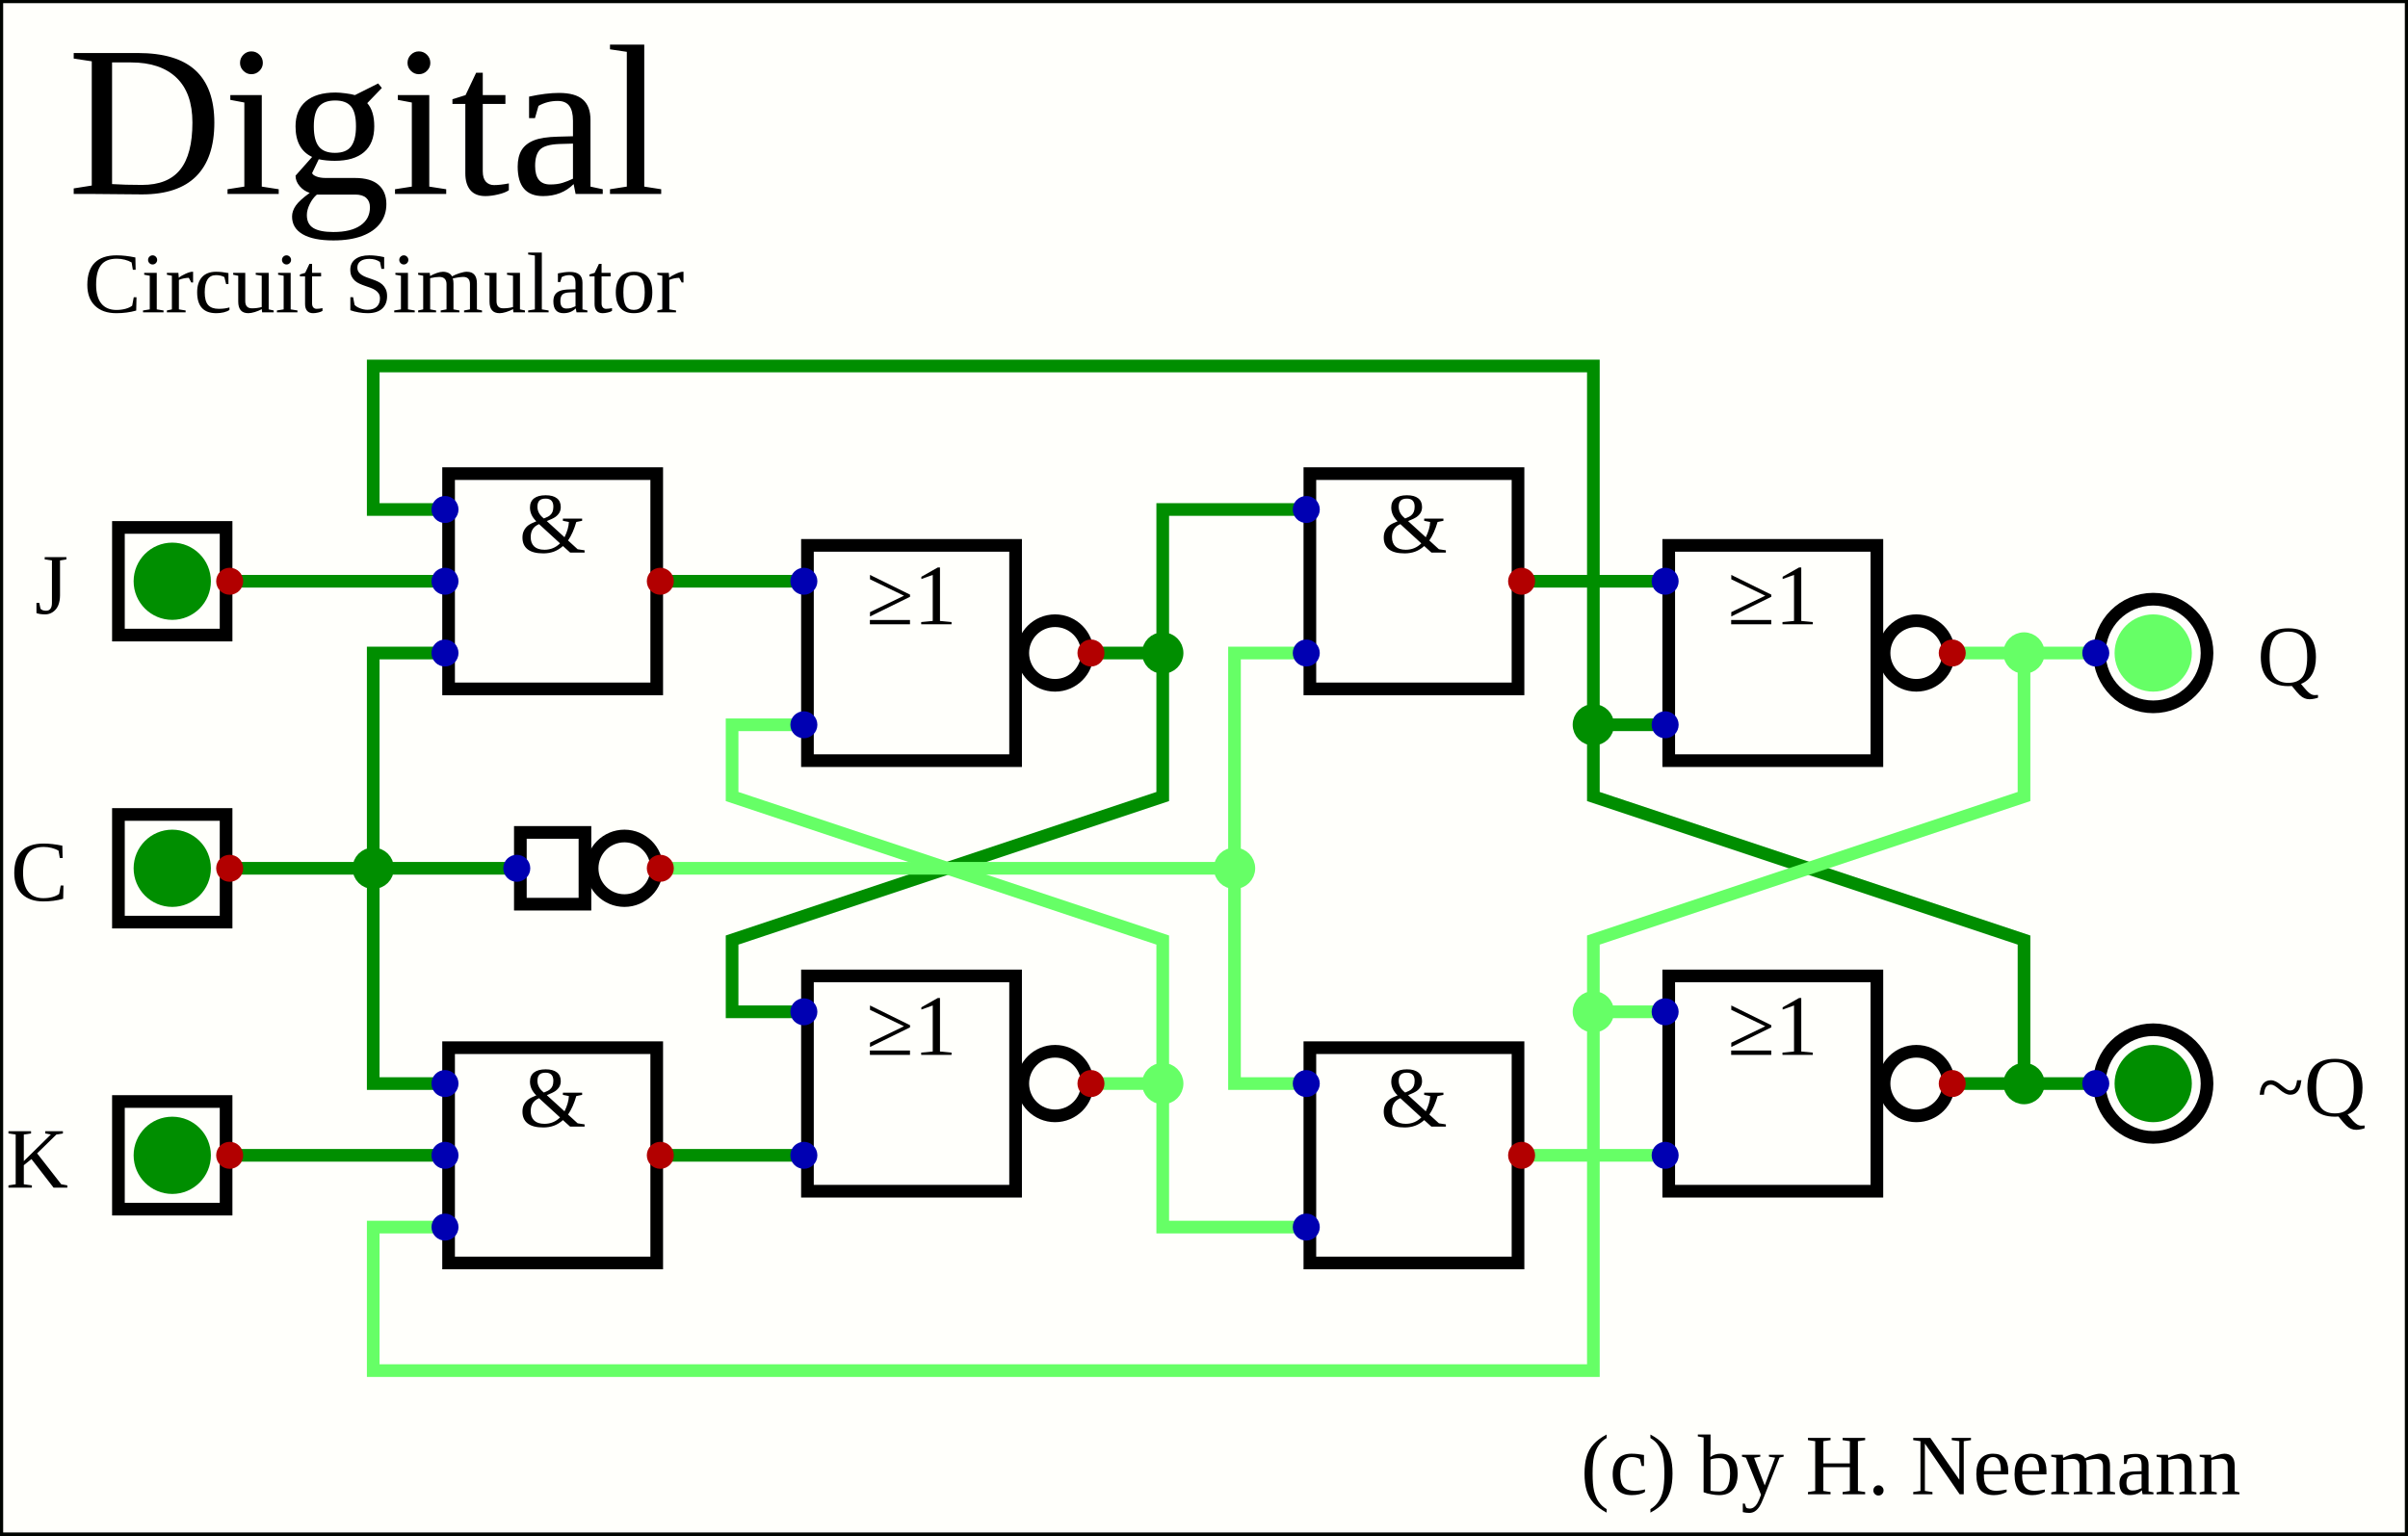
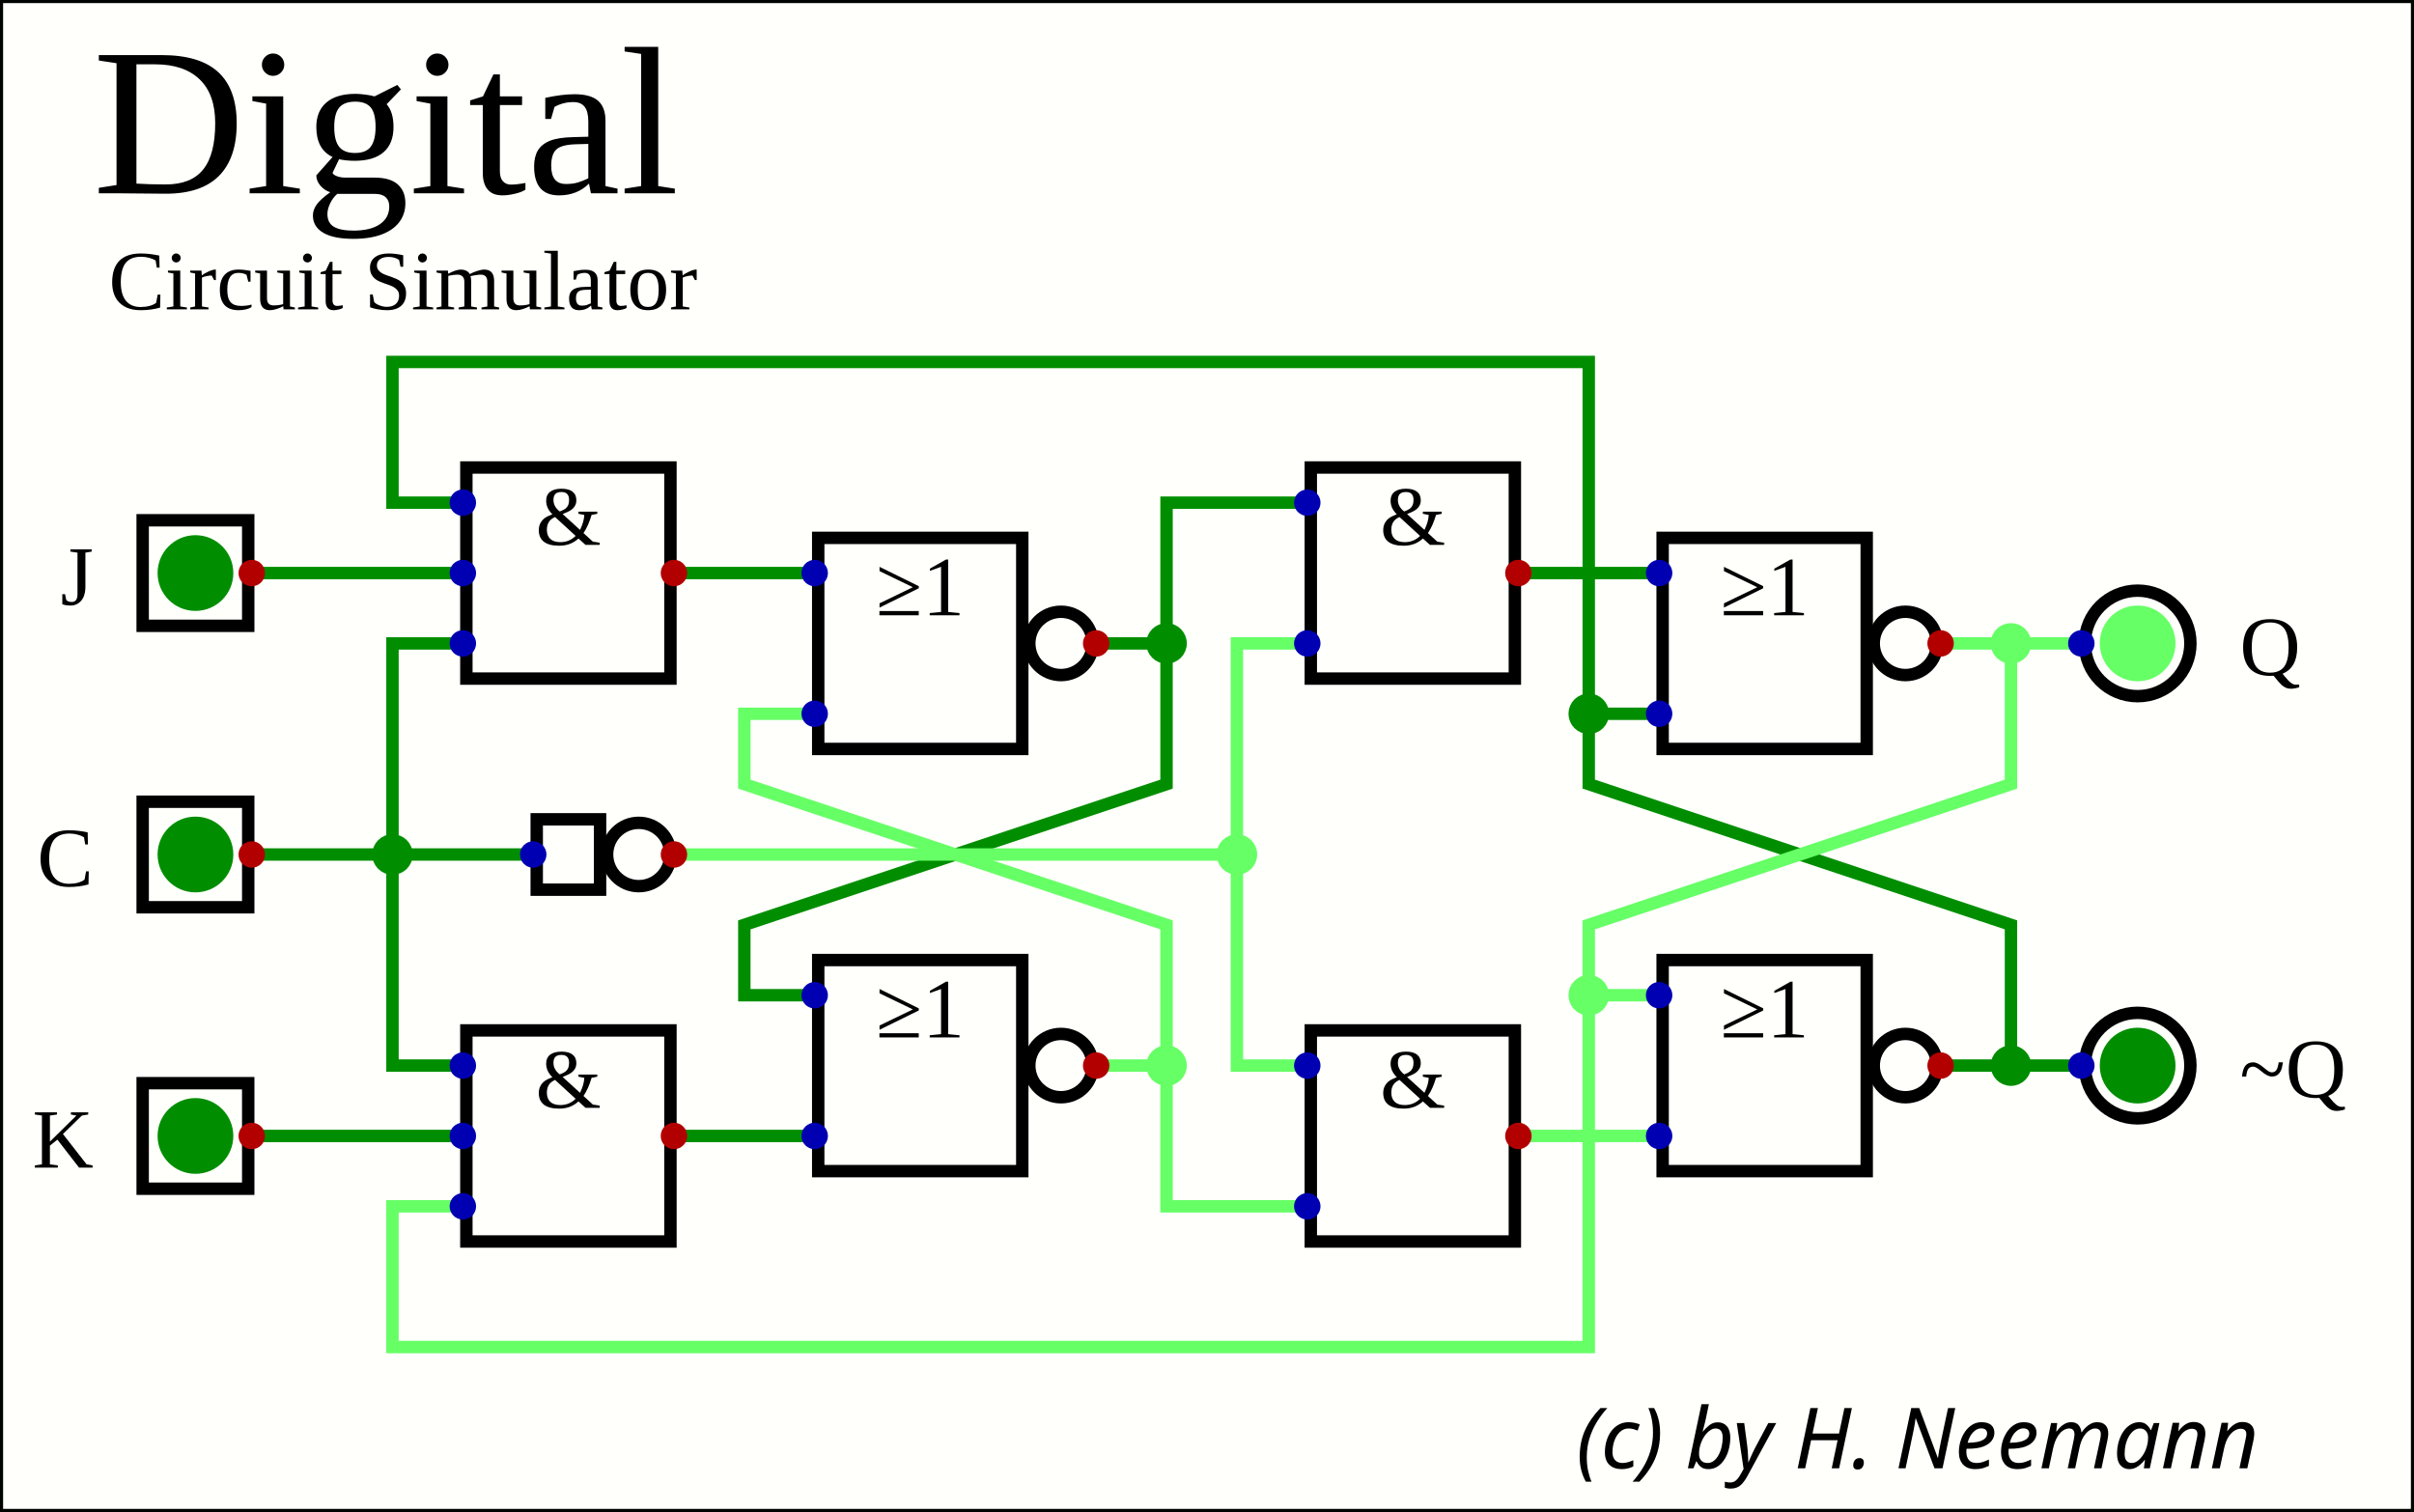
- <svg xmlns="http://www.w3.org/2000/svg" width="100.65mm" height="64.2mm" viewBox="36 -62 671 428" version="1.1" id="svg609">
+ <svg xmlns="http://www.w3.org/2000/svg" width="102.915mm" height="64.465mm" viewBox="36 -62 686.097 429.764" version="1.1" id="svg609">
  <defs id="defs613" />
-   <rect style="color:#000000;display:inline;overflow:visible;visibility:visible;opacity:1;vector-effect:none;fill:#fffffb;fill-opacity:1;fill-rule:nonzero;stroke:#000400;stroke-width:1.764;stroke-linecap:butt;stroke-linejoin:miter;stroke-miterlimit:4;stroke-dasharray:none;stroke-dashoffset:0;stroke-opacity:1;marker:none;paint-order:markers fill stroke;enable-background:accumulate" id="rect125" width="671" height="428" x="36" y="-62" />
-   <path style="fill:none;stroke:#008e00;stroke-width:3.528;stroke-linecap:square;stroke-miterlimit:4;stroke-dasharray:none" id="path369" d="m 480,140 v 20 l 120,40 v 40" />
-   <path style="fill:none;stroke:#008e00;stroke-width:3.528;stroke-linecap:square;stroke-miterlimit:4;stroke-dasharray:none" id="path371" d="m 580,240 h 20 20" />
-   <path style="fill:none;stroke:#008e00;stroke-width:3.528;stroke-linecap:square;stroke-miterlimit:4;stroke-dasharray:none" id="path373" d="m 220,260 h 40" />
-   <path style="fill:none;stroke:#008e00;stroke-width:3.528;stroke-linecap:square;stroke-miterlimit:4;stroke-dasharray:none" id="path375" d="m 100,260 h 60" />
-   <path style="fill:none;stroke:#008e00;stroke-width:3.528;stroke-linecap:square;stroke-miterlimit:4;stroke-dasharray:none" id="path377" d="m 100,100 h 60" />
-   <path style="fill:none;stroke:#008e00;stroke-width:3.528;stroke-linecap:square;stroke-miterlimit:4;stroke-dasharray:none" id="path379" d="m 220,100 h 40" />
-   <path style="fill:none;stroke:#008e00;stroke-width:3.528;stroke-linecap:square;stroke-miterlimit:4;stroke-dasharray:none" id="path381" d="m 460,100 h 40" />
-   <path style="fill:none;stroke:#008e00;stroke-width:3.528;stroke-linecap:square;stroke-miterlimit:4;stroke-dasharray:none" id="path383" d="m 100,180 h 40 40" />
-   <path style="fill:none;stroke:#008e00;stroke-width:3.528;stroke-linecap:square;stroke-miterlimit:4;stroke-dasharray:none" id="path385" d="m 340,120 h 20 V 80 h 40" />
-   <path style="fill:none;stroke:#008e00;stroke-width:3.528;stroke-linecap:square;stroke-miterlimit:4;stroke-dasharray:none" id="path387" d="m 360,120 v 40 l -120,40 v 20 h 20" />
-   <path style="fill:none;stroke:#008e00;stroke-width:3.528;stroke-linecap:square;stroke-miterlimit:4;stroke-dasharray:none" id="path389" d="M 160,80 H 140 V 40 h 340 v 100 h 20" />
-   <path style="fill:none;stroke:#008e00;stroke-width:3.528;stroke-linecap:square;stroke-miterlimit:4;stroke-dasharray:none" id="path391" d="m 160,240 h -20 v -60 -60 h 20" />
-   <path style="fill:none;stroke:#66ff66;stroke-width:3.528;stroke-linecap:square;stroke-miterlimit:4;stroke-dasharray:none" id="path393" d="m 380,180 v 60 h 20" />
-   <path style="fill:none;stroke:#66ff66;stroke-width:3.528;stroke-linecap:square;stroke-miterlimit:4;stroke-dasharray:none" id="path395" d="m 340,240 h 20 V 200 L 240,160 v -20 h 20" />
-   <path style="fill:none;stroke:#66ff66;stroke-width:3.528;stroke-linecap:square;stroke-miterlimit:4;stroke-dasharray:none" id="path397" d="m 460,260 h 40" />
-   <path style="fill:none;stroke:#66ff66;stroke-width:3.528;stroke-linecap:square;stroke-miterlimit:4;stroke-dasharray:none" id="path399" d="m 220,180 h 160 v -60 h 20" />
-   <path style="fill:none;stroke:#66ff66;stroke-width:3.528;stroke-linecap:square;stroke-miterlimit:4;stroke-dasharray:none" id="path401" d="m 580,120 h 20 20" />
-   <path style="fill:none;stroke:#66ff66;stroke-width:3.528;stroke-linecap:square;stroke-miterlimit:4;stroke-dasharray:none" id="path403" d="m 360,240 v 40 h 40" />
-   <path style="fill:none;stroke:#66ff66;stroke-width:3.528;stroke-linecap:square;stroke-miterlimit:4;stroke-dasharray:none" id="path405" d="m 600,120 v 40 l -120,40 v 20 h 20" />
-   <path style="fill:none;stroke:#66ff66;stroke-width:3.528;stroke-linecap:square;stroke-miterlimit:4;stroke-dasharray:none" id="path407" d="M 480,220 V 320 H 140 v -40 h 20" />
-   <g style="stroke-linecap:square;stroke-width:3.528;stroke-miterlimit:4;stroke-dasharray:none" id="g425">
+   <rect style="color:#000000;display:inline;overflow:visible;visibility:visible;opacity:1;vector-effect:none;fill:#fffffb;fill-opacity:1;fill-rule:nonzero;stroke:#000400;stroke-width:1.764;stroke-linecap:butt;stroke-linejoin:miter;stroke-miterlimit:4;stroke-dasharray:none;stroke-dashoffset:0;stroke-opacity:1;marker:none;paint-order:markers fill stroke;enable-background:accumulate" id="rect125" width="686.097" height="429.764" x="36" y="-62" />
+   <path style="fill:none;stroke:#008e00;stroke-width:3.528;stroke-linecap:square;stroke-miterlimit:4;stroke-dasharray:none" id="path369" d="m 487.549,140.882 v 20 l 120,40 v 40" />
+   <path style="fill:none;stroke:#008e00;stroke-width:3.528;stroke-linecap:square;stroke-miterlimit:4;stroke-dasharray:none" id="path371" d="m 587.549,240.882 h 20 20" />
+   <path style="fill:none;stroke:#008e00;stroke-width:3.528;stroke-linecap:square;stroke-miterlimit:4;stroke-dasharray:none" id="path373" d="m 227.549,260.882 h 40" />
+   <path style="fill:none;stroke:#008e00;stroke-width:3.528;stroke-linecap:square;stroke-miterlimit:4;stroke-dasharray:none" id="path375" d="m 107.549,260.882 h 60" />
+   <path style="fill:none;stroke:#008e00;stroke-width:3.528;stroke-linecap:square;stroke-miterlimit:4;stroke-dasharray:none" id="path377" d="m 107.549,100.882 h 60" />
+   <path style="fill:none;stroke:#008e00;stroke-width:3.528;stroke-linecap:square;stroke-miterlimit:4;stroke-dasharray:none" id="path379" d="m 227.549,100.882 h 40" />
+   <path style="fill:none;stroke:#008e00;stroke-width:3.528;stroke-linecap:square;stroke-miterlimit:4;stroke-dasharray:none" id="path381" d="m 467.549,100.882 h 40" />
+   <path style="fill:none;stroke:#008e00;stroke-width:3.528;stroke-linecap:square;stroke-miterlimit:4;stroke-dasharray:none" id="path383" d="m 107.549,180.882 h 40 40" />
+   <path style="fill:none;stroke:#008e00;stroke-width:3.528;stroke-linecap:square;stroke-miterlimit:4;stroke-dasharray:none" id="path385" d="m 347.549,120.882 h 20 V 80.882 h 40" />
+   <path style="fill:none;stroke:#008e00;stroke-width:3.528;stroke-linecap:square;stroke-miterlimit:4;stroke-dasharray:none" id="path387" d="m 367.549,120.882 v 40 l -120,40 v 20 h 20" />
+   <path style="fill:none;stroke:#008e00;stroke-width:3.528;stroke-linecap:square;stroke-miterlimit:4;stroke-dasharray:none" id="path389" d="m 167.549,80.882 h -20 v -40 h 340 v 100 h 20" />
+   <path style="fill:none;stroke:#008e00;stroke-width:3.528;stroke-linecap:square;stroke-miterlimit:4;stroke-dasharray:none" id="path391" d="m 167.549,240.882 h -20 v -60 -60 h 20" />
+   <path style="fill:none;stroke:#66ff66;stroke-width:3.528;stroke-linecap:square;stroke-miterlimit:4;stroke-dasharray:none" id="path393" d="m 387.549,180.882 v 60 h 20" />
+   <path style="fill:none;stroke:#66ff66;stroke-width:3.528;stroke-linecap:square;stroke-miterlimit:4;stroke-dasharray:none" id="path395" d="m 347.549,240.882 h 20 v -40 l -120,-40 v -20 h 20" />
+   <path style="fill:none;stroke:#66ff66;stroke-width:3.528;stroke-linecap:square;stroke-miterlimit:4;stroke-dasharray:none" id="path397" d="m 467.549,260.882 h 40" />
+   <path style="fill:none;stroke:#66ff66;stroke-width:3.528;stroke-linecap:square;stroke-miterlimit:4;stroke-dasharray:none" id="path399" d="m 227.549,180.882 h 160 v -60 h 20" />
+   <path style="fill:none;stroke:#66ff66;stroke-width:3.528;stroke-linecap:square;stroke-miterlimit:4;stroke-dasharray:none" id="path401" d="m 587.549,120.882 h 20 20" />
+   <path style="fill:none;stroke:#66ff66;stroke-width:3.528;stroke-linecap:square;stroke-miterlimit:4;stroke-dasharray:none" id="path403" d="m 367.549,240.882 v 40 h 40" />
+   <path style="fill:none;stroke:#66ff66;stroke-width:3.528;stroke-linecap:square;stroke-miterlimit:4;stroke-dasharray:none" id="path405" d="m 607.549,120.882 v 40 l -120,40 v 20 h 20" />
+   <path style="fill:none;stroke:#66ff66;stroke-width:3.528;stroke-linecap:square;stroke-miterlimit:4;stroke-dasharray:none" id="path407" d="m 487.549,220.882 v 100 h -340 v -40 h 20" />
+   <g style="stroke-width:3.528;stroke-linecap:square;stroke-miterlimit:4;stroke-dasharray:none" id="g425" transform="translate(7.548611,0.8819445)">
    <circle style="fill:#66ff66;stroke:#66ff66;stroke-width:3.528;stroke-miterlimit:4;stroke-dasharray:none" id="circle409" r="4" cy="240" cx="360" />
    <circle style="fill:#008e00;stroke:#008e00;stroke-width:3.528;stroke-miterlimit:4;stroke-dasharray:none" id="circle411" r="4" cy="240" cx="600" />
    <circle style="fill:#008e00;stroke:#008e00;stroke-width:3.528;stroke-miterlimit:4;stroke-dasharray:none" id="circle413" r="4" cy="180" cx="140" />
    <circle style="fill:#66ff66;stroke:#66ff66;stroke-width:3.528;stroke-miterlimit:4;stroke-dasharray:none" id="circle415" r="4" cy="180" cx="380" />
    <circle style="fill:#008e00;stroke:#008e00;stroke-width:3.528;stroke-miterlimit:4;stroke-dasharray:none" id="circle417" r="4" cy="120" cx="360" />
    <circle style="fill:#66ff66;stroke:#66ff66;stroke-width:3.528;stroke-miterlimit:4;stroke-dasharray:none" id="circle419" r="4" cy="120" cx="600" />
    <circle style="fill:#008e00;stroke:#008e00;stroke-width:3.528;stroke-miterlimit:4;stroke-dasharray:none" id="circle421" r="4" cy="140" cx="480" />
    <circle style="fill:#66ff66;stroke:#66ff66;stroke-width:3.528;stroke-miterlimit:4;stroke-dasharray:none" id="circle423" r="4" cy="220" cx="480" />
  </g>
-   <g style="stroke-linecap:square;stroke-width:3.528;stroke-miterlimit:4;stroke-dasharray:none" id="g439">
+   <g style="stroke-width:3.528;stroke-linecap:square;stroke-miterlimit:4;stroke-dasharray:none" id="g439" transform="translate(7.548611,0.8819445)">
    <path style="fill:none;stroke:#000000;stroke-width:3.528;stroke-miterlimit:4;stroke-dasharray:none" id="path427" d="m 161,70 h 58 v 60 h -58 z" />
    <text id="text429" style="font-size:24px;text-anchor:middle;fill:#000000;stroke-width:3.528;stroke-miterlimit:4;stroke-dasharray:none" y="92" x="190">&amp;</text>
    <circle style="fill:#0000b2;stroke:#0000b2;stroke-width:3.528;stroke-miterlimit:4;stroke-dasharray:none" id="circle431" r="2" cy="80" cx="160" />
    <circle style="fill:#0000b2;stroke:#0000b2;stroke-width:3.528;stroke-miterlimit:4;stroke-dasharray:none" id="circle433" r="2" cy="100" cx="160" />
    <circle style="fill:#0000b2;stroke:#0000b2;stroke-width:3.528;stroke-miterlimit:4;stroke-dasharray:none" id="circle435" r="2" cy="120" cx="160" />
    <circle style="fill:#b20000;stroke:#b20000;stroke-width:3.528;stroke-miterlimit:4;stroke-dasharray:none" id="circle437" r="2" cy="100" cx="220" />
  </g>
-   <g style="stroke-linecap:square;stroke-width:3.528;stroke-miterlimit:4;stroke-dasharray:none" id="g453">
+   <g style="stroke-width:3.528;stroke-linecap:square;stroke-miterlimit:4;stroke-dasharray:none" id="g453" transform="translate(7.548611,0.8819445)">
    <path style="fill:none;stroke:#000000;stroke-width:3.528;stroke-miterlimit:4;stroke-dasharray:none" id="path441" d="m 161,230 h 58 v 60 h -58 z" />
    <text id="text443" style="font-size:24px;text-anchor:middle;fill:#000000;stroke-width:3.528;stroke-miterlimit:4;stroke-dasharray:none" y="252" x="190">&amp;</text>
    <circle style="fill:#0000b2;stroke:#0000b2;stroke-width:3.528;stroke-miterlimit:4;stroke-dasharray:none" id="circle445" r="2" cy="240" cx="160" />
    <circle style="fill:#0000b2;stroke:#0000b2;stroke-width:3.528;stroke-miterlimit:4;stroke-dasharray:none" id="circle447" r="2" cy="260" cx="160" />
    <circle style="fill:#0000b2;stroke:#0000b2;stroke-width:3.528;stroke-miterlimit:4;stroke-dasharray:none" id="circle449" r="2" cy="280" cx="160" />
    <circle style="fill:#b20000;stroke:#b20000;stroke-width:3.528;stroke-miterlimit:4;stroke-dasharray:none" id="circle451" r="2" cy="260" cx="220" />
  </g>
-   <g style="stroke-linecap:square;stroke-width:3.528;stroke-miterlimit:4;stroke-dasharray:none" id="g463">
+   <g style="stroke-width:3.528;stroke-linecap:square;stroke-miterlimit:4;stroke-dasharray:none" id="g463" transform="translate(7.548611,0.8819445)">
    <path style="fill:none;stroke:#000000;stroke-width:3.528;stroke-miterlimit:4;stroke-dasharray:none" id="path455" d="m 181,170 h 18 v 20 h -18 z" />
    <circle style="fill:none;stroke:#000000;stroke-width:3.528;stroke-miterlimit:4;stroke-dasharray:none" id="circle457" r="9" cy="180" cx="210" />
    <circle style="fill:#0000b2;stroke:#0000b2;stroke-width:3.528;stroke-miterlimit:4;stroke-dasharray:none" id="circle459" r="2" cy="180" cx="180" />
    <circle style="fill:#b20000;stroke:#b20000;stroke-width:3.528;stroke-miterlimit:4;stroke-dasharray:none" id="circle461" r="2" cy="180" cx="220" />
  </g>
-   <g style="stroke-linecap:square;stroke-width:3.528;stroke-miterlimit:4;stroke-dasharray:none" id="g473">
+   <g style="stroke-width:3.528;stroke-linecap:square;stroke-miterlimit:4;stroke-dasharray:none" id="g473" transform="translate(7.548611,0.8819445)">
    <circle style="fill:#008e00;stroke:#008e00;stroke-width:3.528;stroke-miterlimit:4;stroke-dasharray:none" id="circle465" r="9" cy="100" cx="84" />
    <path style="fill:none;stroke:#000000;stroke-width:3.528;stroke-miterlimit:4;stroke-dasharray:none" id="path467" d="m 69,85 h 30 v 30 H 69 Z" />
    <text id="text469" style="font-size:24px;text-anchor:end;fill:#000000;stroke-width:3.528;stroke-miterlimit:4;stroke-dasharray:none" y="109" x="55">J</text>
    <circle style="fill:#b20000;stroke:#b20000;stroke-width:3.528;stroke-miterlimit:4;stroke-dasharray:none" id="circle471" r="2" cy="100" cx="100" />
  </g>
-   <g style="stroke-linecap:square;stroke-width:3.528;stroke-miterlimit:4;stroke-dasharray:none" id="g483">
+   <g style="stroke-width:3.528;stroke-linecap:square;stroke-miterlimit:4;stroke-dasharray:none" id="g483" transform="translate(7.548611,0.8819445)">
    <circle style="fill:#008e00;stroke:#008e00;stroke-width:3.528;stroke-miterlimit:4;stroke-dasharray:none" id="circle475" r="9" cy="180" cx="84" />
    <path style="fill:none;stroke:#000000;stroke-width:3.528;stroke-miterlimit:4;stroke-dasharray:none" id="path477" d="m 69,165 h 30 v 30 H 69 Z" />
    <text id="text479" style="font-size:24px;text-anchor:end;fill:#000000;stroke-width:3.528;stroke-miterlimit:4;stroke-dasharray:none" y="189" x="55">C</text>
    <circle style="fill:#b20000;stroke:#b20000;stroke-width:3.528;stroke-miterlimit:4;stroke-dasharray:none" id="circle481" r="2" cy="180" cx="100" />
  </g>
-   <g style="stroke-linecap:square;stroke-width:3.528;stroke-miterlimit:4;stroke-dasharray:none" id="g497">
+   <g style="stroke-width:3.528;stroke-linecap:square;stroke-miterlimit:4;stroke-dasharray:none" id="g497" transform="translate(7.548611,0.8819445)">
    <path style="fill:none;stroke:#000000;stroke-width:3.528;stroke-miterlimit:4;stroke-dasharray:none" id="path485" d="m 261,90 h 58 v 60 h -58 z" />
    <circle style="fill:none;stroke:#000000;stroke-width:3.528;stroke-miterlimit:4;stroke-dasharray:none" id="circle487" r="9" cy="120" cx="330" />
    <text id="text489" style="font-size:24px;text-anchor:middle;fill:#000000;stroke-width:3.528;stroke-miterlimit:4;stroke-dasharray:none" y="112" x="290">≥1</text>
    <circle style="fill:#0000b2;stroke:#0000b2;stroke-width:3.528;stroke-miterlimit:4;stroke-dasharray:none" id="circle491" r="2" cy="100" cx="260" />
    <circle style="fill:#0000b2;stroke:#0000b2;stroke-width:3.528;stroke-miterlimit:4;stroke-dasharray:none" id="circle493" r="2" cy="140" cx="260" />
    <circle style="fill:#b20000;stroke:#b20000;stroke-width:3.528;stroke-miterlimit:4;stroke-dasharray:none" id="circle495" r="2" cy="120" cx="340" />
  </g>
-   <g style="stroke-linecap:square;stroke-width:3.528;stroke-miterlimit:4;stroke-dasharray:none" id="g511">
+   <g style="stroke-width:3.528;stroke-linecap:square;stroke-miterlimit:4;stroke-dasharray:none" id="g511" transform="translate(7.548611,0.8819445)">
    <path style="fill:none;stroke:#000000;stroke-width:3.528;stroke-miterlimit:4;stroke-dasharray:none" id="path499" d="m 261,210 h 58 v 60 h -58 z" />
    <circle style="fill:none;stroke:#000000;stroke-width:3.528;stroke-miterlimit:4;stroke-dasharray:none" id="circle501" r="9" cy="240" cx="330" />
    <text id="text503" style="font-size:24px;text-anchor:middle;fill:#000000;stroke-width:3.528;stroke-miterlimit:4;stroke-dasharray:none" y="232" x="290">≥1</text>
    <circle style="fill:#0000b2;stroke:#0000b2;stroke-width:3.528;stroke-miterlimit:4;stroke-dasharray:none" id="circle505" r="2" cy="220" cx="260" />
    <circle style="fill:#0000b2;stroke:#0000b2;stroke-width:3.528;stroke-miterlimit:4;stroke-dasharray:none" id="circle507" r="2" cy="260" cx="260" />
    <circle style="fill:#b20000;stroke:#b20000;stroke-width:3.528;stroke-miterlimit:4;stroke-dasharray:none" id="circle509" r="2" cy="240" cx="340" />
  </g>
-   <g style="stroke-linecap:square;stroke-width:3.528;stroke-miterlimit:4;stroke-dasharray:none" id="g523">
+   <g style="stroke-width:3.528;stroke-linecap:square;stroke-miterlimit:4;stroke-dasharray:none" id="g523" transform="translate(7.548611,0.8819445)">
    <path style="fill:none;stroke:#000000;stroke-width:3.528;stroke-miterlimit:4;stroke-dasharray:none" id="path513" d="m 401,70 h 58 v 60 h -58 z" />
    <text id="text515" style="font-size:24px;text-anchor:middle;fill:#000000;stroke-width:3.528;stroke-miterlimit:4;stroke-dasharray:none" y="92" x="430">&amp;</text>
    <circle style="fill:#0000b2;stroke:#0000b2;stroke-width:3.528;stroke-miterlimit:4;stroke-dasharray:none" id="circle517" r="2" cy="80" cx="400" />
    <circle style="fill:#0000b2;stroke:#0000b2;stroke-width:3.528;stroke-miterlimit:4;stroke-dasharray:none" id="circle519" r="2" cy="120" cx="400" />
    <circle style="fill:#b20000;stroke:#b20000;stroke-width:3.528;stroke-miterlimit:4;stroke-dasharray:none" id="circle521" r="2" cy="100" cx="460" />
  </g>
-   <g style="stroke-linecap:square;stroke-width:3.528;stroke-miterlimit:4;stroke-dasharray:none" id="g535">
+   <g style="stroke-width:3.528;stroke-linecap:square;stroke-miterlimit:4;stroke-dasharray:none" id="g535" transform="translate(7.548611,0.8819445)">
    <path style="fill:none;stroke:#000000;stroke-width:3.528;stroke-miterlimit:4;stroke-dasharray:none" id="path525" d="m 401,230 h 58 v 60 h -58 z" />
    <text id="text527" style="font-size:24px;text-anchor:middle;fill:#000000;stroke-width:3.528;stroke-miterlimit:4;stroke-dasharray:none" y="252" x="430">&amp;</text>
    <circle style="fill:#0000b2;stroke:#0000b2;stroke-width:3.528;stroke-miterlimit:4;stroke-dasharray:none" id="circle529" r="2" cy="240" cx="400" />
    <circle style="fill:#0000b2;stroke:#0000b2;stroke-width:3.528;stroke-miterlimit:4;stroke-dasharray:none" id="circle531" r="2" cy="280" cx="400" />
    <circle style="fill:#b20000;stroke:#b20000;stroke-width:3.528;stroke-miterlimit:4;stroke-dasharray:none" id="circle533" r="2" cy="260" cx="460" />
  </g>
-   <g style="stroke-linecap:square;stroke-width:3.528;stroke-miterlimit:4;stroke-dasharray:none" id="g549">
+   <g style="stroke-width:3.528;stroke-linecap:square;stroke-miterlimit:4;stroke-dasharray:none" id="g549" transform="translate(7.548611,0.8819445)">
    <path style="fill:none;stroke:#000000;stroke-width:3.528;stroke-miterlimit:4;stroke-dasharray:none" id="path537" d="m 501,90 h 58 v 60 h -58 z" />
    <circle style="fill:none;stroke:#000000;stroke-width:3.528;stroke-miterlimit:4;stroke-dasharray:none" id="circle539" r="9" cy="120" cx="570" />
    <text id="text541" style="font-size:24px;text-anchor:middle;fill:#000000;stroke-width:3.528;stroke-miterlimit:4;stroke-dasharray:none" y="112" x="530">≥1</text>
    <circle style="fill:#0000b2;stroke:#0000b2;stroke-width:3.528;stroke-miterlimit:4;stroke-dasharray:none" id="circle543" r="2" cy="100" cx="500" />
    <circle style="fill:#0000b2;stroke:#0000b2;stroke-width:3.528;stroke-miterlimit:4;stroke-dasharray:none" id="circle545" r="2" cy="140" cx="500" />
    <circle style="fill:#b20000;stroke:#b20000;stroke-width:3.528;stroke-miterlimit:4;stroke-dasharray:none" id="circle547" r="2" cy="120" cx="580" />
  </g>
-   <g style="stroke-linecap:square;stroke-width:3.528;stroke-miterlimit:4;stroke-dasharray:none" id="g563">
+   <g style="stroke-width:3.528;stroke-linecap:square;stroke-miterlimit:4;stroke-dasharray:none" id="g563" transform="translate(7.548611,0.8819445)">
    <path style="fill:none;stroke:#000000;stroke-width:3.528;stroke-miterlimit:4;stroke-dasharray:none" id="path551" d="m 501,210 h 58 v 60 h -58 z" />
    <circle style="fill:none;stroke:#000000;stroke-width:3.528;stroke-miterlimit:4;stroke-dasharray:none" id="circle553" r="9" cy="240" cx="570" />
    <text id="text555" style="font-size:24px;text-anchor:middle;fill:#000000;stroke-width:3.528;stroke-miterlimit:4;stroke-dasharray:none" y="232" x="530">≥1</text>
    <circle style="fill:#0000b2;stroke:#0000b2;stroke-width:3.528;stroke-miterlimit:4;stroke-dasharray:none" id="circle557" r="2" cy="220" cx="500" />
    <circle style="fill:#0000b2;stroke:#0000b2;stroke-width:3.528;stroke-miterlimit:4;stroke-dasharray:none" id="circle559" r="2" cy="260" cx="500" />
    <circle style="fill:#b20000;stroke:#b20000;stroke-width:3.528;stroke-miterlimit:4;stroke-dasharray:none" id="circle561" r="2" cy="240" cx="580" />
  </g>
-   <g style="stroke-linecap:square;stroke-width:3.528;stroke-miterlimit:4;stroke-dasharray:none" id="g573">
+   <g style="stroke-width:3.528;stroke-linecap:square;stroke-miterlimit:4;stroke-dasharray:none" id="g573" transform="translate(7.548611,0.8819445)">
    <circle style="fill:#66ff66;stroke:#66ff66;stroke-width:3.528;stroke-miterlimit:4;stroke-dasharray:none" id="circle565" r="9" cy="120" cx="636" />
    <circle style="fill:none;stroke:#000000;stroke-width:3.528;stroke-miterlimit:4;stroke-dasharray:none" id="circle567" r="15" cy="120" cx="636" />
    <text id="text569" style="font-size:24px;text-anchor:start;fill:#000000;stroke-width:3.528;stroke-miterlimit:4;stroke-dasharray:none" y="129" x="665">Q</text>
    <circle style="fill:#0000b2;stroke:#0000b2;stroke-width:3.528;stroke-miterlimit:4;stroke-dasharray:none" id="circle571" r="2" cy="120" cx="620" />
  </g>
-   <g style="stroke-linecap:square;stroke-width:3.528;stroke-miterlimit:4;stroke-dasharray:none" id="g583">
+   <g style="stroke-width:3.528;stroke-linecap:square;stroke-miterlimit:4;stroke-dasharray:none" id="g583" transform="translate(7.548611,0.8819445)">
    <circle style="fill:#008e00;stroke:#008e00;stroke-width:3.528;stroke-miterlimit:4;stroke-dasharray:none" id="circle575" r="9" cy="240" cx="636" />
    <circle style="fill:none;stroke:#000000;stroke-width:3.528;stroke-miterlimit:4;stroke-dasharray:none" id="circle577" r="15" cy="240" cx="636" />
    <text id="text579" style="font-size:24px;text-anchor:start;fill:#000000;stroke-width:3.528;stroke-miterlimit:4;stroke-dasharray:none" y="249" x="665">~Q</text>
    <circle style="fill:#0000b2;stroke:#0000b2;stroke-width:3.528;stroke-miterlimit:4;stroke-dasharray:none" id="circle581" r="2" cy="240" cx="620" />
  </g>
-   <g style="stroke-linecap:square;stroke-width:3.528;stroke-miterlimit:4;stroke-dasharray:none" id="g593">
+   <g style="stroke-width:3.528;stroke-linecap:square;stroke-miterlimit:4;stroke-dasharray:none" id="g593" transform="translate(7.548611,0.8819445)">
    <circle style="fill:#008e00;stroke:#008e00;stroke-width:3.528;stroke-miterlimit:4;stroke-dasharray:none" id="circle585" r="9" cy="260" cx="84" />
    <path style="fill:none;stroke:#000000;stroke-width:3.528;stroke-miterlimit:4;stroke-dasharray:none" id="path587" d="m 69,245 h 30 v 30 H 69 Z" />
    <text id="text589" style="font-size:24px;text-anchor:end;fill:#000000;stroke-width:3.528;stroke-miterlimit:4;stroke-dasharray:none" y="269" x="55">K</text>
    <circle style="fill:#b20000;stroke:#b20000;stroke-width:3.528;stroke-miterlimit:4;stroke-dasharray:none" id="circle591" r="2" cy="260" cx="100" />
  </g>
-   <g style="stroke-linecap:square" id="g601" transform="translate(-0.6532106)">
-     <g id="g937" transform="translate(0,7.055556)">
-       <g transform="translate(-4.541016)" id="g597" style="stroke-linecap:square">
-         <text x="60" y="-15" style="font-size:60px;text-anchor:start;fill:#000000" id="text595">Digital</text>
-       </g>
-       <text x="60" y="18" style="font-size:24px;text-anchor:start;fill:#000000" id="text599">Circuit Simulator</text>
+   <g style="stroke-linecap:square" id="g601" transform="translate(6.895401,0.8819445)">
+     <g style="stroke-linecap:square" id="g597" transform="translate(-4.541016,7.055556)">
+       <text id="text595" style="font-size:60px;text-anchor:start;fill:#000000" y="-15" x="60">Digital</text>
    </g>
+     <text id="text599" style="font-size:24px;text-anchor:start;fill:#000000" y="25.056" x="60">Circuit Simulator</text>
  </g>
-   <g style="stroke-linecap:square" id="g605" transform="translate(-3.527778,-3.527778)">
-     <text id="text603" style="font-size:24px;text-anchor:start;fill:#000000" y="358" x="480">(c) by H. Neemann</text>
+   <g style="stroke-linecap:square" id="g605" transform="translate(4.020833,-2.645833)">
+     <text id="text603" style="font-size:24px;text-anchor:start;fill:#000000" y="358" x="480">
+       <tspan style="font-style:italic;font-variant:normal;font-weight:normal;font-stretch:normal;font-family:sans-serif;-inkscape-font-specification:'sans-serif Italic'" id="tspan127">(c) by H. Neemann</tspan>
+     </text>
  </g>
</svg>
